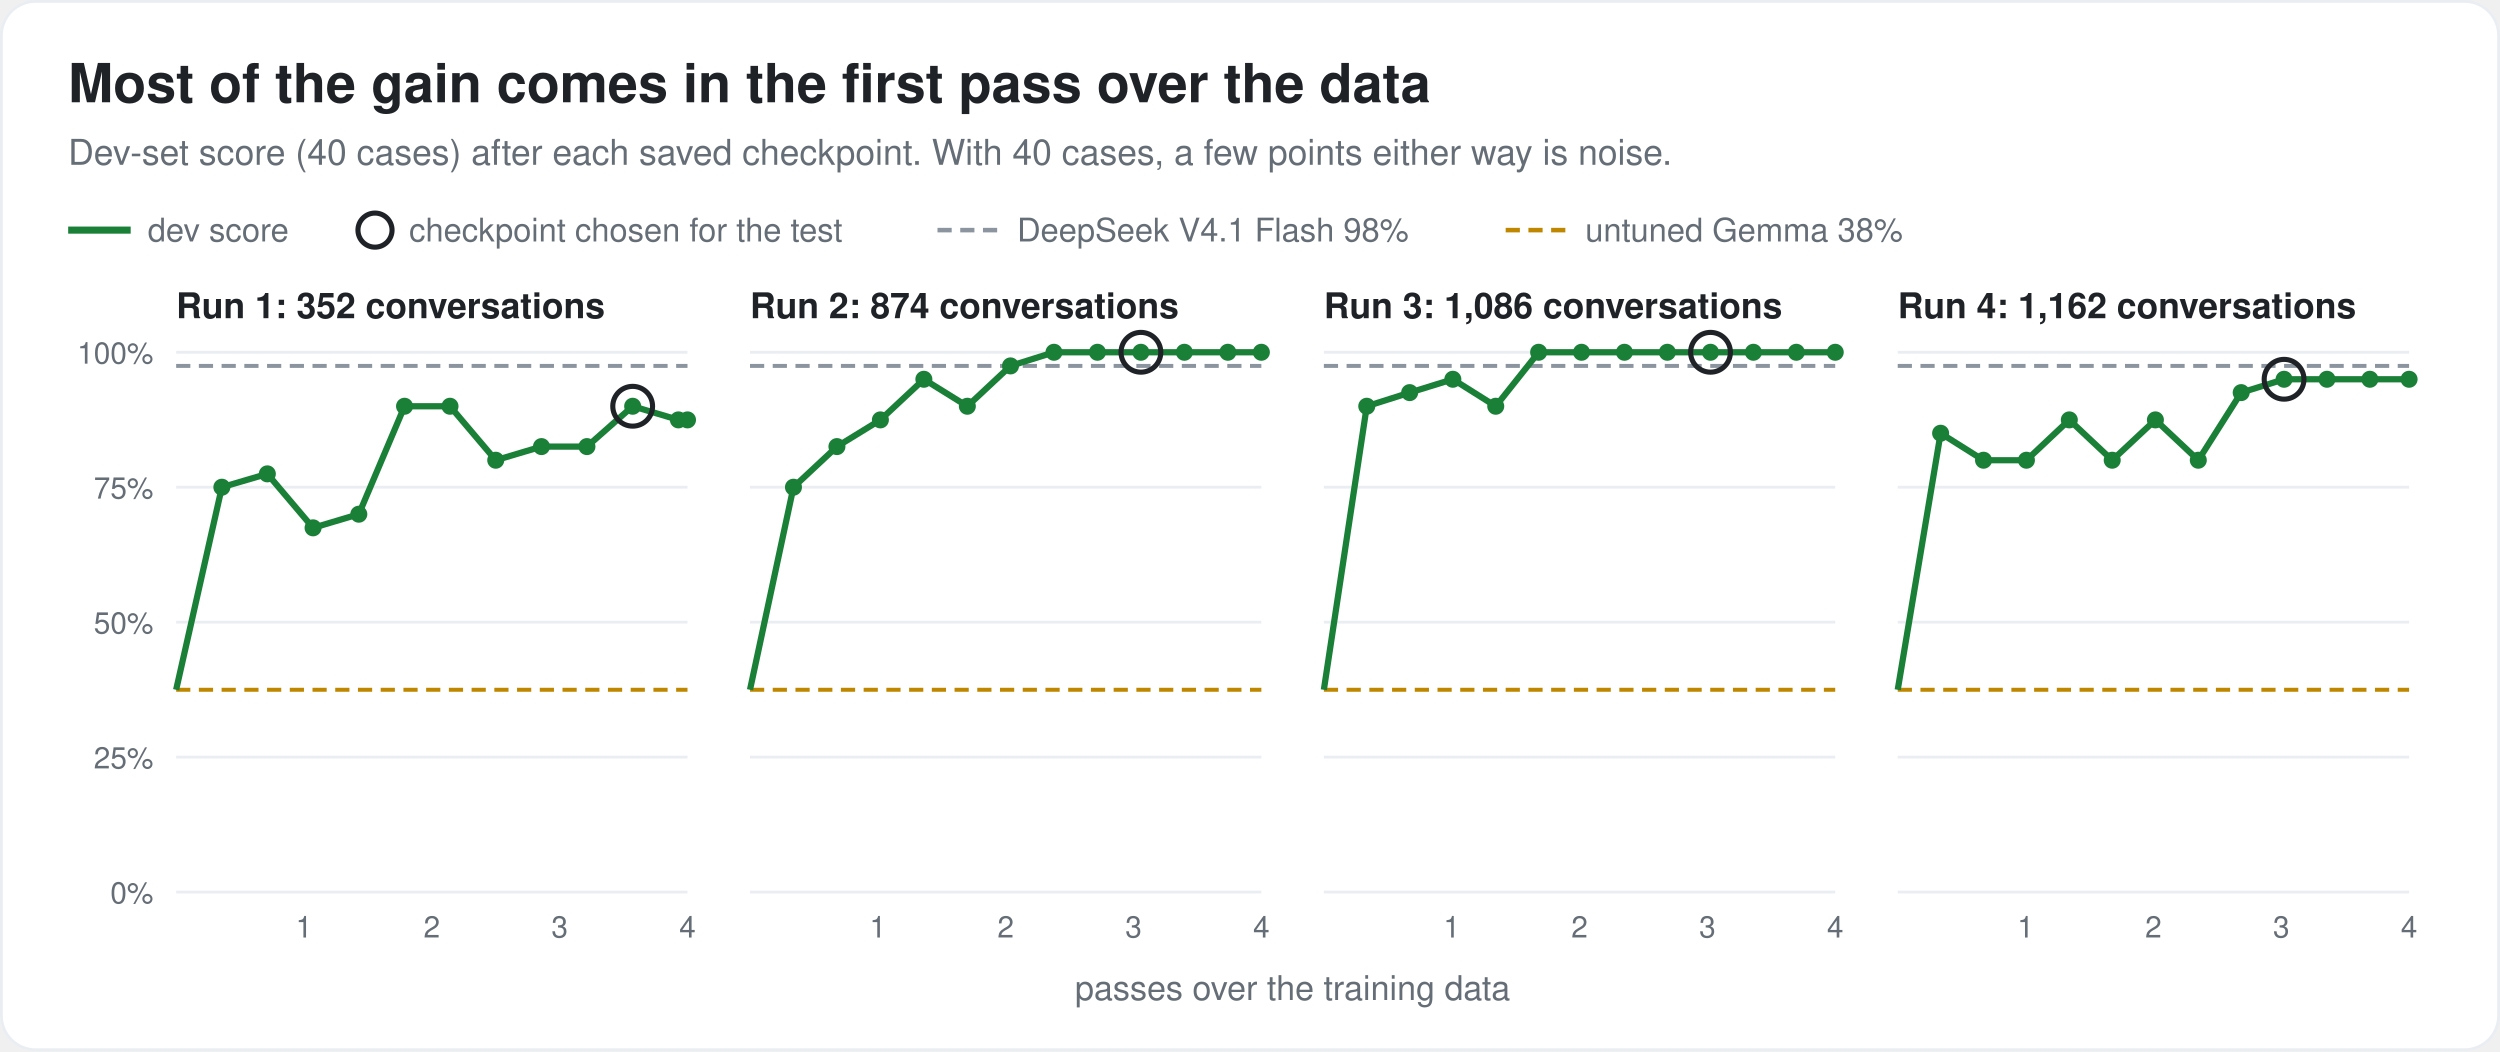
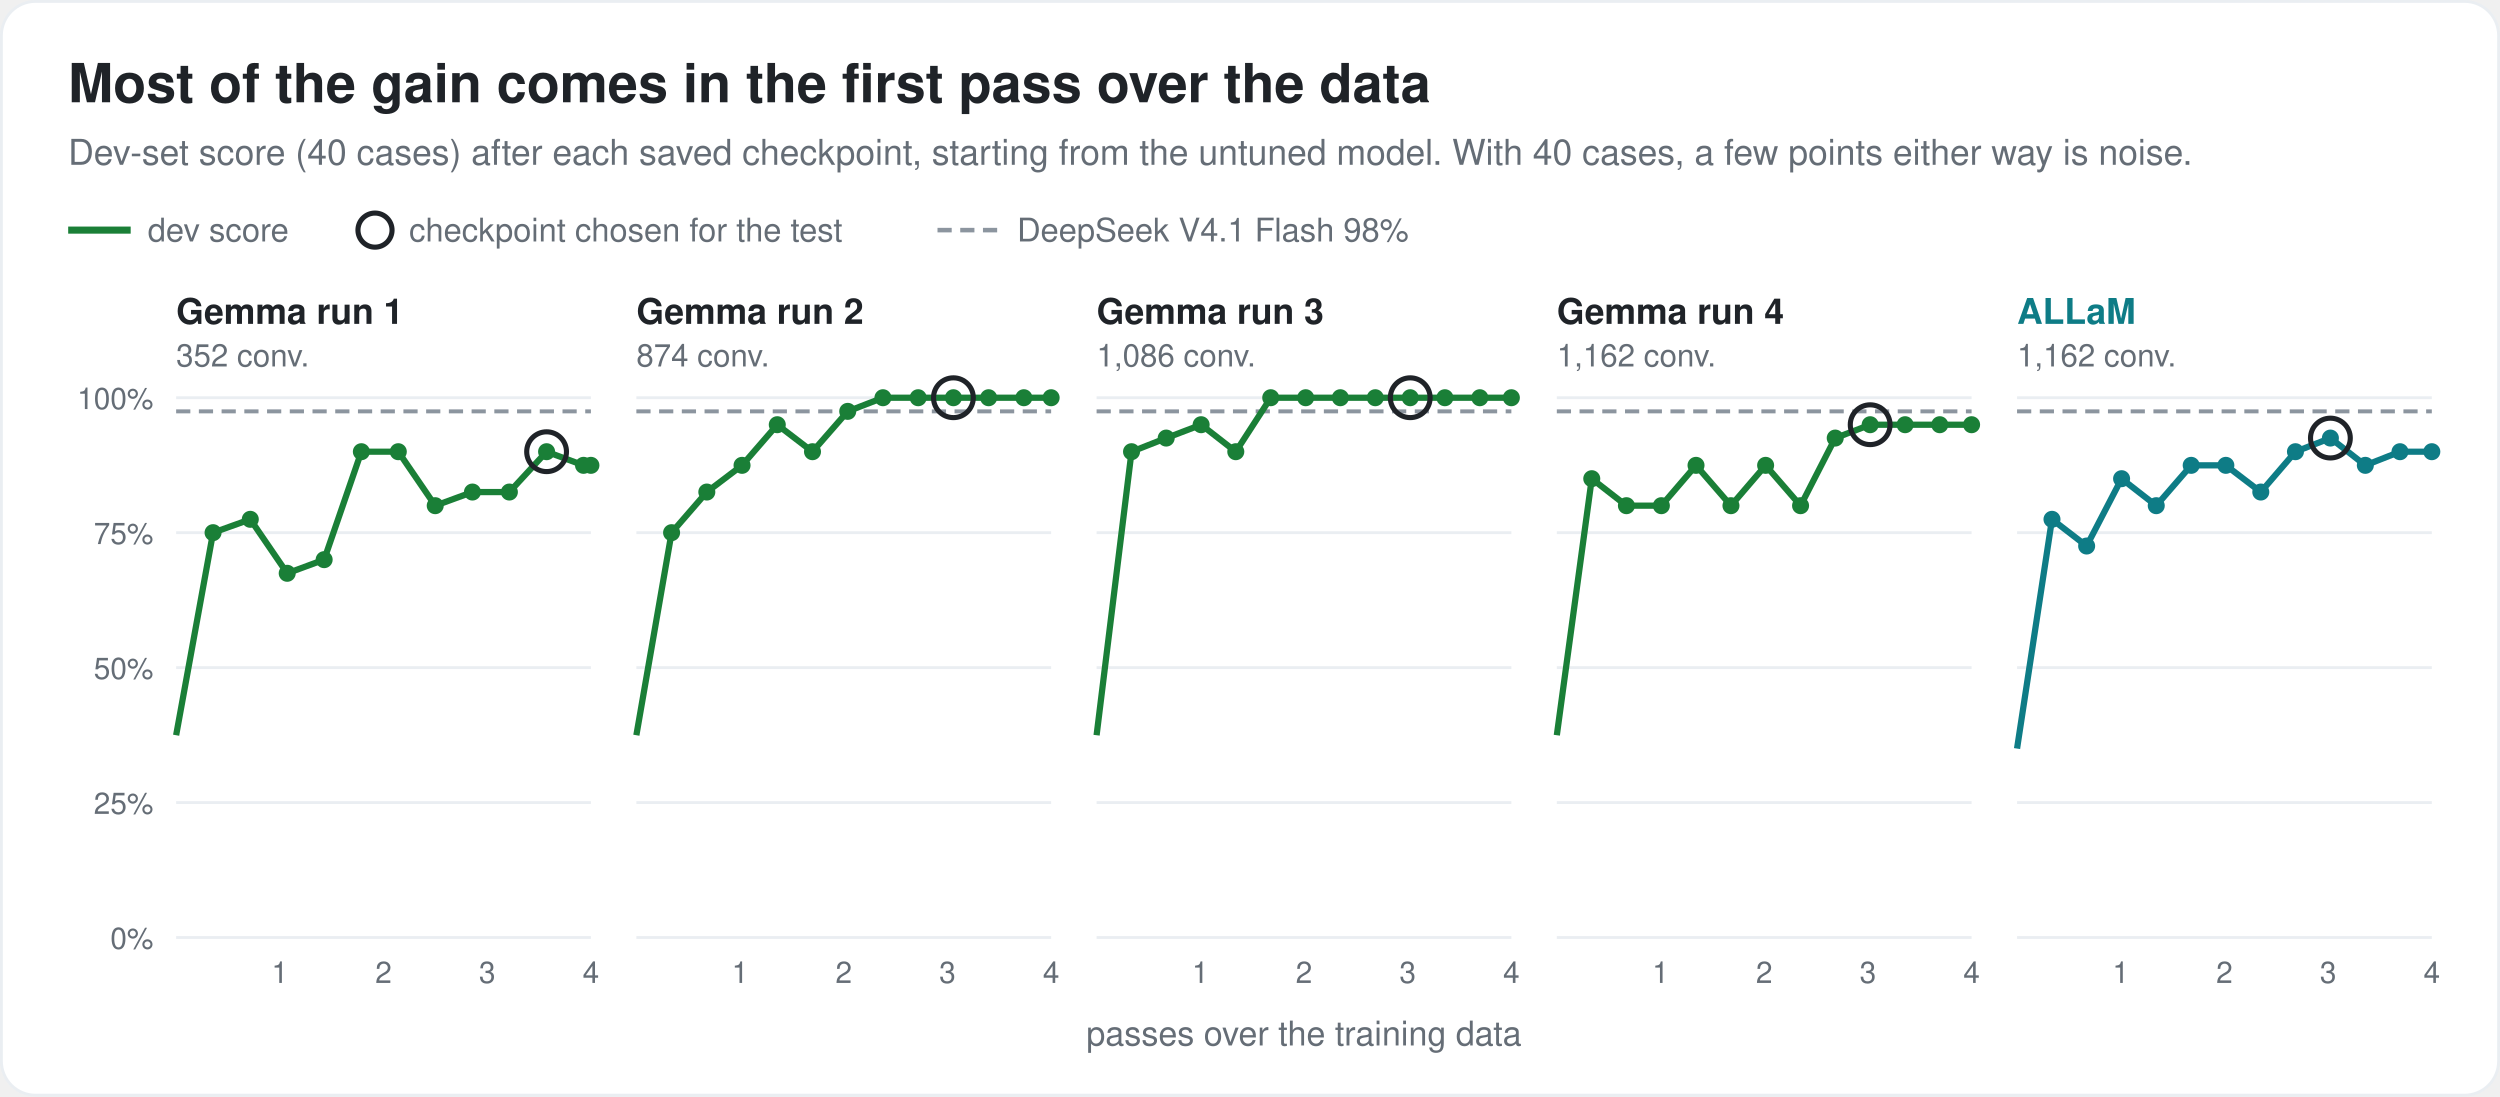
- <svg xmlns="http://www.w3.org/2000/svg" width="880" height="370" viewBox="0 0 880 370" role="img">
-   <style>text{font-family:system-ui, -apple-system, 'Segoe UI', Helvetica, Arial, sans-serif}.f-bg{fill:#ffffff}.s-bg{stroke:#ffffff}.f-ink{fill:#1f2328}.s-ink{stroke:#1f2328}.f-muted{fill:#656d76}.s-muted{stroke:#656d76}.f-grid{fill:#eaeef2}.s-grid{stroke:#eaeef2}.f-axis{fill:#afb8c1}.s-axis{stroke:#afb8c1}.f-white{fill:#ffffff}.s-white{stroke:#ffffff}.f-onours{fill:#ffffff}.s-onours{stroke:#ffffff}.f-ours{fill:#1a7f37}.s-ours{stroke:#1a7f37}.f-api{fill:#8c959f}.s-api{stroke:#8c959f}.f-open{fill:#bf8700}.s-open{stroke:#bf8700}.f-r1{fill:#b4e2bf}.s-r1{stroke:#b4e2bf}.f-r2{fill:#7cc690}.s-r2{stroke:#7cc690}.f-r3{fill:#3fa45c}.s-r3{stroke:#3fa45c}.f-h5{fill:#1a7f37}.s-h5{stroke:#1a7f37}.f-h4{fill:#9bd5a9}.s-h4{stroke:#9bd5a9}.f-h3{fill:#f2d27a}.s-h3{stroke:#f2d27a}.f-h2{fill:#f3ac7a}.s-h2{stroke:#f3ac7a}.f-h1{fill:#f2a6a0}.s-h1{stroke:#f2a6a0}.f-h0{fill:#cf222e}.s-h0{stroke:#cf222e}.f-numbers{fill:#cf222e}.s-numbers{stroke:#cf222e}.f-times{fill:#bc4c00}.s-times{stroke:#bc4c00}.f-dates{fill:#8250df}.s-dates{stroke:#8250df}.f-actions{fill:#0969da}.s-actions{stroke:#0969da}.f-allam{fill:#0e7c86}.s-allam{stroke:#0e7c86}@media (prefers-color-scheme:dark){.f-bg{fill:#0d1117}.s-bg{stroke:#0d1117}.f-ink{fill:#e6edf3}.s-ink{stroke:#e6edf3}.f-muted{fill:#8d96a0}.s-muted{stroke:#8d96a0}.f-grid{fill:#21262d}.s-grid{stroke:#21262d}.f-axis{fill:#484f58}.s-axis{stroke:#484f58}.f-white{fill:#ffffff}.s-white{stroke:#ffffff}.f-onours{fill:#0d1117}.s-onours{stroke:#0d1117}.f-ours{fill:#3fb950}.s-ours{stroke:#3fb950}.f-api{fill:#6e7681}.s-api{stroke:#6e7681}.f-open{fill:#d29922}.s-open{stroke:#d29922}.f-r1{fill:#24532f}.s-r1{stroke:#24532f}.f-r2{fill:#276e38}.s-r2{stroke:#276e38}.f-r3{fill:#2a8a40}.s-r3{stroke:#2a8a40}.f-h5{fill:#238636}.s-h5{stroke:#238636}.f-h4{fill:#1f5f30}.s-h4{stroke:#1f5f30}.f-h3{fill:#6b5110}.s-h3{stroke:#6b5110}.f-h2{fill:#7c3b12}.s-h2{stroke:#7c3b12}.f-h1{fill:#6e211d}.s-h1{stroke:#6e211d}.f-h0{fill:#b62324}.s-h0{stroke:#b62324}.f-numbers{fill:#f85149}.s-numbers{stroke:#f85149}.f-times{fill:#db6d28}.s-times{stroke:#db6d28}.f-dates{fill:#a371f7}.s-dates{stroke:#a371f7}.f-actions{fill:#4493f8}.s-actions{stroke:#4493f8}.f-allam{fill:#2bb3c0}.s-allam{stroke:#2bb3c0}}</style>
-   <rect x="0.5" y="0.5" width="879" height="369" rx="12" class="f-bg s-grid" />
+ <svg xmlns="http://www.w3.org/2000/svg" width="880" height="386" viewBox="0 0 880 386" role="img">
+   <style>text{font-family:system-ui, -apple-system, 'Segoe UI', Helvetica, Arial, sans-serif}.f-bg{fill:#ffffff}.s-bg{stroke:#ffffff}.f-ink{fill:#1f2328}.s-ink{stroke:#1f2328}.f-muted{fill:#656d76}.s-muted{stroke:#656d76}.f-grid{fill:#eaeef2}.s-grid{stroke:#eaeef2}.f-axis{fill:#afb8c1}.s-axis{stroke:#afb8c1}.f-white{fill:#ffffff}.s-white{stroke:#ffffff}.f-onours{fill:#ffffff}.s-onours{stroke:#ffffff}.f-ours{fill:#1a7f37}.s-ours{stroke:#1a7f37}.f-api{fill:#8c959f}.s-api{stroke:#8c959f}.f-open{fill:#bf8700}.s-open{stroke:#bf8700}.f-allam{fill:#0e7c86}.s-allam{stroke:#0e7c86}.f-r1{fill:#b4e2bf}.s-r1{stroke:#b4e2bf}.f-r2{fill:#7cc690}.s-r2{stroke:#7cc690}.f-r3{fill:#3fa45c}.s-r3{stroke:#3fa45c}.f-h5{fill:#1a7f37}.s-h5{stroke:#1a7f37}.f-h4{fill:#9bd5a9}.s-h4{stroke:#9bd5a9}.f-h3{fill:#f2d27a}.s-h3{stroke:#f2d27a}.f-h2{fill:#f3ac7a}.s-h2{stroke:#f3ac7a}.f-h1{fill:#f2a6a0}.s-h1{stroke:#f2a6a0}.f-h0{fill:#cf222e}.s-h0{stroke:#cf222e}.f-numbers{fill:#cf222e}.s-numbers{stroke:#cf222e}.f-times{fill:#bc4c00}.s-times{stroke:#bc4c00}.f-dates{fill:#8250df}.s-dates{stroke:#8250df}.f-actions{fill:#0969da}.s-actions{stroke:#0969da}@media (prefers-color-scheme:dark){.f-bg{fill:#0d1117}.s-bg{stroke:#0d1117}.f-ink{fill:#e6edf3}.s-ink{stroke:#e6edf3}.f-muted{fill:#8d96a0}.s-muted{stroke:#8d96a0}.f-grid{fill:#21262d}.s-grid{stroke:#21262d}.f-axis{fill:#484f58}.s-axis{stroke:#484f58}.f-white{fill:#ffffff}.s-white{stroke:#ffffff}.f-onours{fill:#0d1117}.s-onours{stroke:#0d1117}.f-ours{fill:#3fb950}.s-ours{stroke:#3fb950}.f-api{fill:#6e7681}.s-api{stroke:#6e7681}.f-open{fill:#d29922}.s-open{stroke:#d29922}.f-allam{fill:#2bb3c0}.s-allam{stroke:#2bb3c0}.f-r1{fill:#24532f}.s-r1{stroke:#24532f}.f-r2{fill:#276e38}.s-r2{stroke:#276e38}.f-r3{fill:#2a8a40}.s-r3{stroke:#2a8a40}.f-h5{fill:#238636}.s-h5{stroke:#238636}.f-h4{fill:#1f5f30}.s-h4{stroke:#1f5f30}.f-h3{fill:#6b5110}.s-h3{stroke:#6b5110}.f-h2{fill:#7c3b12}.s-h2{stroke:#7c3b12}.f-h1{fill:#6e211d}.s-h1{stroke:#6e211d}.f-h0{fill:#b62324}.s-h0{stroke:#b62324}.f-numbers{fill:#f85149}.s-numbers{stroke:#f85149}.f-times{fill:#db6d28}.s-times{stroke:#db6d28}.f-dates{fill:#a371f7}.s-dates{stroke:#a371f7}.f-actions{fill:#4493f8}.s-actions{stroke:#4493f8}}</style>
+   <rect x="0.5" y="0.5" width="879" height="385" rx="12" class="f-bg s-grid" />
  <text x="24.0" y="36.0" font-size="19" text-anchor="start" class="f-ink" font-weight="bold">Most of the gain comes in the first pass over the data</text>
-   <text x="24.0" y="58.0" font-size="12.5" text-anchor="start" class="f-muted" font-weight="normal">Dev-set score (40 cases) after each saved checkpoint. With 40 cases, a few points either way is noise.</text>
+   <text x="24.0" y="58.0" font-size="12.5" text-anchor="start" class="f-muted" font-weight="normal">Dev-set score (40 cases) after each saved checkpoint, starting from the untuned model. With 40 cases, a few points either way is noise.</text>
  <line x1="24.0" y1="81.0" x2="46.0" y2="81.0" class="s-ours" stroke-width="2.5" />
  <text x="52.0" y="85.0" font-size="11.5" text-anchor="start" class="f-muted" font-weight="normal">dev score</text>
  <circle cx="132" cy="81" r="6" fill="none" class="s-ink" stroke-width="1.8" />
  <text x="144.0" y="85.0" font-size="11.5" text-anchor="start" class="f-muted" font-weight="normal">checkpoint chosen for the test</text>
  <line x1="330.0" y1="81.0" x2="352.0" y2="81.0" class="s-api" stroke-width="1.6" stroke-dasharray="5 3" />
  <text x="358.0" y="85.0" font-size="11.5" text-anchor="start" class="f-muted" font-weight="normal">DeepSeek V4.1 Flash 98%</text>
-   <line x1="530.0" y1="81.0" x2="552.0" y2="81.0" class="s-open" stroke-width="1.6" stroke-dasharray="5 3" />
-   <text x="558.0" y="85.0" font-size="11.5" text-anchor="start" class="f-muted" font-weight="normal">untuned Gemma 38%</text>
-   <text x="62.0" y="112.0" font-size="12.5" text-anchor="start" class="f-ink" font-weight="bold">Run 1: 352 conversations</text>
-   <line x1="62.0" y1="314.0" x2="242.0" y2="314.0" class="s-grid" stroke-width="1.0" />
-   <text x="54.0" y="318.0" font-size="10.5" text-anchor="end" class="f-muted" font-weight="normal">0%</text>
-   <line x1="62.0" y1="266.5" x2="242.0" y2="266.5" class="s-grid" stroke-width="1.0" />
-   <text x="54.0" y="270.5" font-size="10.5" text-anchor="end" class="f-muted" font-weight="normal">25%</text>
-   <line x1="62.0" y1="219.0" x2="242.0" y2="219.0" class="s-grid" stroke-width="1.0" />
-   <text x="54.0" y="223.0" font-size="10.5" text-anchor="end" class="f-muted" font-weight="normal">50%</text>
-   <line x1="62.0" y1="171.5" x2="242.0" y2="171.5" class="s-grid" stroke-width="1.0" />
-   <text x="54.0" y="175.5" font-size="10.5" text-anchor="end" class="f-muted" font-weight="normal">75%</text>
-   <line x1="62.0" y1="124.0" x2="242.0" y2="124.0" class="s-grid" stroke-width="1.0" />
-   <text x="54.0" y="128.0" font-size="10.5" text-anchor="end" class="f-muted" font-weight="normal">100%</text>
-   <text x="107.0" y="330.0" font-size="10.5" text-anchor="middle" class="f-muted" font-weight="normal">1</text>
-   <text x="152.0" y="330.0" font-size="10.5" text-anchor="middle" class="f-muted" font-weight="normal">2</text>
-   <text x="197.0" y="330.0" font-size="10.5" text-anchor="middle" class="f-muted" font-weight="normal">3</text>
-   <text x="242.0" y="330.0" font-size="10.5" text-anchor="middle" class="f-muted" font-weight="normal">4</text>
-   <line x1="62.0" y1="128.8" x2="242.0" y2="128.8" class="s-api" stroke-width="1.4" stroke-dasharray="5 3" />
-   <line x1="62.0" y1="242.8" x2="242.0" y2="242.8" class="s-open" stroke-width="1.4" stroke-dasharray="5 3" />
-   <path d="M62.0,242.8 L78.1,171.5 L94.1,166.8 L110.2,185.8 L126.3,181.0 L142.4,143.0 L158.4,143.0 L174.5,162.0 L190.6,157.2 L206.6,157.2 L222.7,143.0 L238.8,147.8 L242.0,147.8" fill="none" class="s-ours" stroke-width="2.2" stroke-linejoin="round" />
-   <circle cx="78.1" cy="171.5" r="3" class="f-ours" />
-   <circle cx="94.1" cy="166.8" r="3" class="f-ours" />
-   <circle cx="110.2" cy="185.8" r="3" class="f-ours" />
-   <circle cx="126.3" cy="181.0" r="3" class="f-ours" />
-   <circle cx="142.4" cy="143.0" r="3" class="f-ours" />
-   <circle cx="158.4" cy="143.0" r="3" class="f-ours" />
-   <circle cx="174.5" cy="162.0" r="3" class="f-ours" />
-   <circle cx="190.6" cy="157.2" r="3" class="f-ours" />
-   <circle cx="206.6" cy="157.2" r="3" class="f-ours" />
-   <circle cx="222.7" cy="143.0" r="3" class="f-ours" />
-   <circle cx="238.8" cy="147.8" r="3" class="f-ours" />
-   <circle cx="242.0" cy="147.8" r="3" class="f-ours" />
-   <circle cx="222.7" cy="143.0" r="7" fill="none" class="s-ink" stroke-width="1.8" />
-   <text x="264.0" y="112.0" font-size="12.5" text-anchor="start" class="f-ink" font-weight="bold">Run 2: 874 conversations</text>
-   <line x1="264.0" y1="314.0" x2="444.0" y2="314.0" class="s-grid" stroke-width="1.0" />
-   <line x1="264.0" y1="266.5" x2="444.0" y2="266.5" class="s-grid" stroke-width="1.0" />
-   <line x1="264.0" y1="219.0" x2="444.0" y2="219.0" class="s-grid" stroke-width="1.0" />
-   <line x1="264.0" y1="171.5" x2="444.0" y2="171.5" class="s-grid" stroke-width="1.0" />
-   <line x1="264.0" y1="124.0" x2="444.0" y2="124.0" class="s-grid" stroke-width="1.0" />
-   <text x="309.0" y="330.0" font-size="10.5" text-anchor="middle" class="f-muted" font-weight="normal">1</text>
-   <text x="354.0" y="330.0" font-size="10.5" text-anchor="middle" class="f-muted" font-weight="normal">2</text>
-   <text x="399.0" y="330.0" font-size="10.5" text-anchor="middle" class="f-muted" font-weight="normal">3</text>
-   <text x="444.0" y="330.0" font-size="10.5" text-anchor="middle" class="f-muted" font-weight="normal">4</text>
-   <line x1="264.0" y1="128.8" x2="444.0" y2="128.8" class="s-api" stroke-width="1.4" stroke-dasharray="5 3" />
-   <line x1="264.0" y1="242.8" x2="444.0" y2="242.8" class="s-open" stroke-width="1.4" stroke-dasharray="5 3" />
-   <path d="M264.0,242.8 L279.3,171.5 L294.6,157.2 L309.9,147.8 L325.2,133.5 L340.5,143.0 L355.7,128.8 L371.0,124.0 L386.3,124.0 L401.6,124.0 L416.9,124.0 L432.2,124.0 L444.0,124.0" fill="none" class="s-ours" stroke-width="2.2" stroke-linejoin="round" />
-   <circle cx="279.3" cy="171.5" r="3" class="f-ours" />
-   <circle cx="294.6" cy="157.2" r="3" class="f-ours" />
-   <circle cx="309.9" cy="147.8" r="3" class="f-ours" />
-   <circle cx="325.2" cy="133.5" r="3" class="f-ours" />
-   <circle cx="340.5" cy="143.0" r="3" class="f-ours" />
-   <circle cx="355.7" cy="128.8" r="3" class="f-ours" />
-   <circle cx="371.0" cy="124.0" r="3" class="f-ours" />
-   <circle cx="386.3" cy="124.0" r="3" class="f-ours" />
-   <circle cx="401.6" cy="124.0" r="3" class="f-ours" />
-   <circle cx="416.9" cy="124.0" r="3" class="f-ours" />
-   <circle cx="432.2" cy="124.0" r="3" class="f-ours" />
-   <circle cx="444.0" cy="124.0" r="3" class="f-ours" />
-   <circle cx="401.6" cy="124.0" r="7" fill="none" class="s-ink" stroke-width="1.8" />
-   <text x="466.0" y="112.0" font-size="12.5" text-anchor="start" class="f-ink" font-weight="bold">Run 3: 1,086 conversations</text>
-   <line x1="466.0" y1="314.0" x2="646.0" y2="314.0" class="s-grid" stroke-width="1.0" />
-   <line x1="466.0" y1="266.5" x2="646.0" y2="266.5" class="s-grid" stroke-width="1.0" />
-   <line x1="466.0" y1="219.0" x2="646.0" y2="219.0" class="s-grid" stroke-width="1.0" />
-   <line x1="466.0" y1="171.5" x2="646.0" y2="171.5" class="s-grid" stroke-width="1.0" />
-   <line x1="466.0" y1="124.0" x2="646.0" y2="124.0" class="s-grid" stroke-width="1.0" />
-   <text x="511.0" y="330.0" font-size="10.5" text-anchor="middle" class="f-muted" font-weight="normal">1</text>
-   <text x="556.0" y="330.0" font-size="10.5" text-anchor="middle" class="f-muted" font-weight="normal">2</text>
-   <text x="601.0" y="330.0" font-size="10.5" text-anchor="middle" class="f-muted" font-weight="normal">3</text>
-   <text x="646.0" y="330.0" font-size="10.5" text-anchor="middle" class="f-muted" font-weight="normal">4</text>
-   <line x1="466.0" y1="128.8" x2="646.0" y2="128.8" class="s-api" stroke-width="1.4" stroke-dasharray="5 3" />
-   <line x1="466.0" y1="242.8" x2="646.0" y2="242.8" class="s-open" stroke-width="1.4" stroke-dasharray="5 3" />
-   <path d="M466.0,242.8 L481.1,143.0 L496.2,138.2 L511.4,133.5 L526.5,143.0 L541.6,124.0 L556.7,124.0 L571.8,124.0 L586.9,124.0 L602.1,124.0 L617.2,124.0 L632.3,124.0 L646.0,124.0" fill="none" class="s-ours" stroke-width="2.2" stroke-linejoin="round" />
-   <circle cx="481.1" cy="143.0" r="3" class="f-ours" />
-   <circle cx="496.2" cy="138.2" r="3" class="f-ours" />
-   <circle cx="511.4" cy="133.5" r="3" class="f-ours" />
-   <circle cx="526.5" cy="143.0" r="3" class="f-ours" />
-   <circle cx="541.6" cy="124.0" r="3" class="f-ours" />
-   <circle cx="556.7" cy="124.0" r="3" class="f-ours" />
-   <circle cx="571.8" cy="124.0" r="3" class="f-ours" />
-   <circle cx="586.9" cy="124.0" r="3" class="f-ours" />
-   <circle cx="602.1" cy="124.0" r="3" class="f-ours" />
-   <circle cx="617.2" cy="124.0" r="3" class="f-ours" />
-   <circle cx="632.3" cy="124.0" r="3" class="f-ours" />
-   <circle cx="646.0" cy="124.0" r="3" class="f-ours" />
-   <circle cx="602.1" cy="124.0" r="7" fill="none" class="s-ink" stroke-width="1.8" />
-   <text x="668.0" y="112.0" font-size="12.5" text-anchor="start" class="f-ink" font-weight="bold">Run 4: 1,162 conversations</text>
-   <line x1="668.0" y1="314.0" x2="848.0" y2="314.0" class="s-grid" stroke-width="1.0" />
-   <line x1="668.0" y1="266.5" x2="848.0" y2="266.5" class="s-grid" stroke-width="1.0" />
-   <line x1="668.0" y1="219.0" x2="848.0" y2="219.0" class="s-grid" stroke-width="1.0" />
-   <line x1="668.0" y1="171.5" x2="848.0" y2="171.5" class="s-grid" stroke-width="1.0" />
-   <line x1="668.0" y1="124.0" x2="848.0" y2="124.0" class="s-grid" stroke-width="1.0" />
-   <text x="713.0" y="330.0" font-size="10.5" text-anchor="middle" class="f-muted" font-weight="normal">1</text>
-   <text x="758.0" y="330.0" font-size="10.5" text-anchor="middle" class="f-muted" font-weight="normal">2</text>
-   <text x="803.0" y="330.0" font-size="10.5" text-anchor="middle" class="f-muted" font-weight="normal">3</text>
-   <text x="848.0" y="330.0" font-size="10.5" text-anchor="middle" class="f-muted" font-weight="normal">4</text>
-   <line x1="668.0" y1="128.8" x2="848.0" y2="128.8" class="s-api" stroke-width="1.4" stroke-dasharray="5 3" />
-   <line x1="668.0" y1="242.8" x2="848.0" y2="242.8" class="s-open" stroke-width="1.4" stroke-dasharray="5 3" />
-   <path d="M668.0,242.8 L683.1,152.5 L698.2,162.0 L713.3,162.0 L728.4,147.8 L743.5,162.0 L758.7,147.8 L773.8,162.0 L788.9,138.2 L804.0,133.5 L819.1,133.5 L834.2,133.5 L848.0,133.5" fill="none" class="s-ours" stroke-width="2.2" stroke-linejoin="round" />
-   <circle cx="683.1" cy="152.5" r="3" class="f-ours" />
-   <circle cx="698.2" cy="162.0" r="3" class="f-ours" />
-   <circle cx="713.3" cy="162.0" r="3" class="f-ours" />
-   <circle cx="728.4" cy="147.8" r="3" class="f-ours" />
-   <circle cx="743.5" cy="162.0" r="3" class="f-ours" />
-   <circle cx="758.7" cy="147.8" r="3" class="f-ours" />
-   <circle cx="773.8" cy="162.0" r="3" class="f-ours" />
-   <circle cx="788.9" cy="138.2" r="3" class="f-ours" />
-   <circle cx="804.0" cy="133.5" r="3" class="f-ours" />
-   <circle cx="819.1" cy="133.5" r="3" class="f-ours" />
-   <circle cx="834.2" cy="133.5" r="3" class="f-ours" />
-   <circle cx="848.0" cy="133.5" r="3" class="f-ours" />
-   <circle cx="804.0" cy="133.5" r="7" fill="none" class="s-ink" stroke-width="1.8" />
-   <text x="455.0" y="352.0" font-size="12" text-anchor="middle" class="f-muted" font-weight="normal">passes over the training data</text>
+   <text x="62.0" y="114.0" font-size="12.5" text-anchor="start" class="f-ink" font-weight="bold">Gemma run 1</text>
+   <text x="62.0" y="129.0" font-size="11" text-anchor="start" class="f-muted" font-weight="normal">352 conv.</text>
+   <line x1="62.0" y1="330.0" x2="208.0" y2="330.0" class="s-grid" stroke-width="1.0" />
+   <text x="54.0" y="334.0" font-size="10.5" text-anchor="end" class="f-muted" font-weight="normal">0%</text>
+   <line x1="62.0" y1="282.5" x2="208.0" y2="282.5" class="s-grid" stroke-width="1.0" />
+   <text x="54.0" y="286.5" font-size="10.5" text-anchor="end" class="f-muted" font-weight="normal">25%</text>
+   <line x1="62.0" y1="235.0" x2="208.0" y2="235.0" class="s-grid" stroke-width="1.0" />
+   <text x="54.0" y="239.0" font-size="10.5" text-anchor="end" class="f-muted" font-weight="normal">50%</text>
+   <line x1="62.0" y1="187.5" x2="208.0" y2="187.5" class="s-grid" stroke-width="1.0" />
+   <text x="54.0" y="191.5" font-size="10.5" text-anchor="end" class="f-muted" font-weight="normal">75%</text>
+   <line x1="62.0" y1="140.0" x2="208.0" y2="140.0" class="s-grid" stroke-width="1.0" />
+   <text x="54.0" y="144.0" font-size="10.5" text-anchor="end" class="f-muted" font-weight="normal">100%</text>
+   <text x="98.5" y="346.0" font-size="10.5" text-anchor="middle" class="f-muted" font-weight="normal">1</text>
+   <text x="135.0" y="346.0" font-size="10.5" text-anchor="middle" class="f-muted" font-weight="normal">2</text>
+   <text x="171.5" y="346.0" font-size="10.5" text-anchor="middle" class="f-muted" font-weight="normal">3</text>
+   <text x="208.0" y="346.0" font-size="10.5" text-anchor="middle" class="f-muted" font-weight="normal">4</text>
+   <line x1="62.0" y1="144.8" x2="208.0" y2="144.8" class="s-api" stroke-width="1.4" stroke-dasharray="5 3" />
+   <path d="M62.0,258.8 L75.0,187.5 L88.1,182.8 L101.1,201.8 L114.1,197.0 L127.2,159.0 L140.2,159.0 L153.2,178.0 L166.3,173.2 L179.3,173.2 L192.4,159.0 L205.4,163.8 L208.0,163.8" fill="none" class="s-ours" stroke-width="2.2" stroke-linejoin="round" />
+   <circle cx="75.0" cy="187.5" r="3" class="f-ours" />
+   <circle cx="88.1" cy="182.8" r="3" class="f-ours" />
+   <circle cx="101.1" cy="201.8" r="3" class="f-ours" />
+   <circle cx="114.1" cy="197.0" r="3" class="f-ours" />
+   <circle cx="127.2" cy="159.0" r="3" class="f-ours" />
+   <circle cx="140.2" cy="159.0" r="3" class="f-ours" />
+   <circle cx="153.2" cy="178.0" r="3" class="f-ours" />
+   <circle cx="166.3" cy="173.2" r="3" class="f-ours" />
+   <circle cx="179.3" cy="173.2" r="3" class="f-ours" />
+   <circle cx="192.4" cy="159.0" r="3" class="f-ours" />
+   <circle cx="205.4" cy="163.8" r="3" class="f-ours" />
+   <circle cx="208.0" cy="163.8" r="3" class="f-ours" />
+   <circle cx="192.4" cy="159.0" r="7" fill="none" class="s-ink" stroke-width="1.8" />
+   <text x="224.0" y="114.0" font-size="12.5" text-anchor="start" class="f-ink" font-weight="bold">Gemma run 2</text>
+   <text x="224.0" y="129.0" font-size="11" text-anchor="start" class="f-muted" font-weight="normal">874 conv.</text>
+   <line x1="224.0" y1="330.0" x2="370.0" y2="330.0" class="s-grid" stroke-width="1.0" />
+   <line x1="224.0" y1="282.5" x2="370.0" y2="282.5" class="s-grid" stroke-width="1.0" />
+   <line x1="224.0" y1="235.0" x2="370.0" y2="235.0" class="s-grid" stroke-width="1.0" />
+   <line x1="224.0" y1="187.5" x2="370.0" y2="187.5" class="s-grid" stroke-width="1.0" />
+   <line x1="224.0" y1="140.0" x2="370.0" y2="140.0" class="s-grid" stroke-width="1.0" />
+   <text x="260.5" y="346.0" font-size="10.5" text-anchor="middle" class="f-muted" font-weight="normal">1</text>
+   <text x="297.0" y="346.0" font-size="10.5" text-anchor="middle" class="f-muted" font-weight="normal">2</text>
+   <text x="333.5" y="346.0" font-size="10.5" text-anchor="middle" class="f-muted" font-weight="normal">3</text>
+   <text x="370.0" y="346.0" font-size="10.5" text-anchor="middle" class="f-muted" font-weight="normal">4</text>
+   <line x1="224.0" y1="144.8" x2="370.0" y2="144.8" class="s-api" stroke-width="1.4" stroke-dasharray="5 3" />
+   <path d="M224.0,258.8 L236.4,187.5 L248.8,173.2 L261.2,163.8 L273.6,149.5 L286.0,159.0 L298.4,144.8 L310.8,140.0 L323.2,140.0 L335.6,140.0 L348.0,140.0 L360.4,140.0 L370.0,140.0" fill="none" class="s-ours" stroke-width="2.2" stroke-linejoin="round" />
+   <circle cx="236.4" cy="187.5" r="3" class="f-ours" />
+   <circle cx="248.8" cy="173.2" r="3" class="f-ours" />
+   <circle cx="261.2" cy="163.8" r="3" class="f-ours" />
+   <circle cx="273.6" cy="149.5" r="3" class="f-ours" />
+   <circle cx="286.0" cy="159.0" r="3" class="f-ours" />
+   <circle cx="298.4" cy="144.8" r="3" class="f-ours" />
+   <circle cx="310.8" cy="140.0" r="3" class="f-ours" />
+   <circle cx="323.2" cy="140.0" r="3" class="f-ours" />
+   <circle cx="335.6" cy="140.0" r="3" class="f-ours" />
+   <circle cx="348.0" cy="140.0" r="3" class="f-ours" />
+   <circle cx="360.4" cy="140.0" r="3" class="f-ours" />
+   <circle cx="370.0" cy="140.0" r="3" class="f-ours" />
+   <circle cx="335.6" cy="140.0" r="7" fill="none" class="s-ink" stroke-width="1.8" />
+   <text x="386.0" y="114.0" font-size="12.5" text-anchor="start" class="f-ink" font-weight="bold">Gemma run 3</text>
+   <text x="386.0" y="129.0" font-size="11" text-anchor="start" class="f-muted" font-weight="normal">1,086 conv.</text>
+   <line x1="386.0" y1="330.0" x2="532.0" y2="330.0" class="s-grid" stroke-width="1.0" />
+   <line x1="386.0" y1="282.5" x2="532.0" y2="282.5" class="s-grid" stroke-width="1.0" />
+   <line x1="386.0" y1="235.0" x2="532.0" y2="235.0" class="s-grid" stroke-width="1.0" />
+   <line x1="386.0" y1="187.5" x2="532.0" y2="187.5" class="s-grid" stroke-width="1.0" />
+   <line x1="386.0" y1="140.0" x2="532.0" y2="140.0" class="s-grid" stroke-width="1.0" />
+   <text x="422.5" y="346.0" font-size="10.5" text-anchor="middle" class="f-muted" font-weight="normal">1</text>
+   <text x="459.0" y="346.0" font-size="10.5" text-anchor="middle" class="f-muted" font-weight="normal">2</text>
+   <text x="495.5" y="346.0" font-size="10.5" text-anchor="middle" class="f-muted" font-weight="normal">3</text>
+   <text x="532.0" y="346.0" font-size="10.5" text-anchor="middle" class="f-muted" font-weight="normal">4</text>
+   <line x1="386.0" y1="144.8" x2="532.0" y2="144.8" class="s-api" stroke-width="1.4" stroke-dasharray="5 3" />
+   <path d="M386.0,258.8 L398.3,159.0 L410.5,154.2 L422.8,149.5 L435.0,159.0 L447.3,140.0 L459.6,140.0 L471.8,140.0 L484.1,140.0 L496.4,140.0 L508.6,140.0 L520.9,140.0 L532.0,140.0" fill="none" class="s-ours" stroke-width="2.2" stroke-linejoin="round" />
+   <circle cx="398.3" cy="159.0" r="3" class="f-ours" />
+   <circle cx="410.5" cy="154.2" r="3" class="f-ours" />
+   <circle cx="422.8" cy="149.5" r="3" class="f-ours" />
+   <circle cx="435.0" cy="159.0" r="3" class="f-ours" />
+   <circle cx="447.3" cy="140.0" r="3" class="f-ours" />
+   <circle cx="459.6" cy="140.0" r="3" class="f-ours" />
+   <circle cx="471.8" cy="140.0" r="3" class="f-ours" />
+   <circle cx="484.1" cy="140.0" r="3" class="f-ours" />
+   <circle cx="496.4" cy="140.0" r="3" class="f-ours" />
+   <circle cx="508.6" cy="140.0" r="3" class="f-ours" />
+   <circle cx="520.9" cy="140.0" r="3" class="f-ours" />
+   <circle cx="532.0" cy="140.0" r="3" class="f-ours" />
+   <circle cx="496.4" cy="140.0" r="7" fill="none" class="s-ink" stroke-width="1.8" />
+   <text x="548.0" y="114.0" font-size="12.5" text-anchor="start" class="f-ink" font-weight="bold">Gemma run 4</text>
+   <text x="548.0" y="129.0" font-size="11" text-anchor="start" class="f-muted" font-weight="normal">1,162 conv.</text>
+   <line x1="548.0" y1="330.0" x2="694.0" y2="330.0" class="s-grid" stroke-width="1.0" />
+   <line x1="548.0" y1="282.5" x2="694.0" y2="282.5" class="s-grid" stroke-width="1.0" />
+   <line x1="548.0" y1="235.0" x2="694.0" y2="235.0" class="s-grid" stroke-width="1.0" />
+   <line x1="548.0" y1="187.5" x2="694.0" y2="187.5" class="s-grid" stroke-width="1.0" />
+   <line x1="548.0" y1="140.0" x2="694.0" y2="140.0" class="s-grid" stroke-width="1.0" />
+   <text x="584.5" y="346.0" font-size="10.5" text-anchor="middle" class="f-muted" font-weight="normal">1</text>
+   <text x="621.0" y="346.0" font-size="10.5" text-anchor="middle" class="f-muted" font-weight="normal">2</text>
+   <text x="657.5" y="346.0" font-size="10.5" text-anchor="middle" class="f-muted" font-weight="normal">3</text>
+   <text x="694.0" y="346.0" font-size="10.5" text-anchor="middle" class="f-muted" font-weight="normal">4</text>
+   <line x1="548.0" y1="144.8" x2="694.0" y2="144.8" class="s-api" stroke-width="1.4" stroke-dasharray="5 3" />
+   <path d="M548.0,258.8 L560.3,168.5 L572.5,178.0 L584.8,178.0 L597.0,163.8 L609.3,178.0 L621.5,163.8 L633.8,178.0 L646.0,154.2 L658.3,149.5 L670.6,149.5 L682.8,149.5 L694.0,149.5" fill="none" class="s-ours" stroke-width="2.2" stroke-linejoin="round" />
+   <circle cx="560.3" cy="168.5" r="3" class="f-ours" />
+   <circle cx="572.5" cy="178.0" r="3" class="f-ours" />
+   <circle cx="584.8" cy="178.0" r="3" class="f-ours" />
+   <circle cx="597.0" cy="163.8" r="3" class="f-ours" />
+   <circle cx="609.3" cy="178.0" r="3" class="f-ours" />
+   <circle cx="621.5" cy="163.8" r="3" class="f-ours" />
+   <circle cx="633.8" cy="178.0" r="3" class="f-ours" />
+   <circle cx="646.0" cy="154.2" r="3" class="f-ours" />
+   <circle cx="658.3" cy="149.5" r="3" class="f-ours" />
+   <circle cx="670.6" cy="149.5" r="3" class="f-ours" />
+   <circle cx="682.8" cy="149.5" r="3" class="f-ours" />
+   <circle cx="694.0" cy="149.5" r="3" class="f-ours" />
+   <circle cx="658.3" cy="149.5" r="7" fill="none" class="s-ink" stroke-width="1.8" />
+   <text x="710.0" y="114.0" font-size="12.5" text-anchor="start" class="f-allam" font-weight="bold">ALLaM</text>
+   <text x="710.0" y="129.0" font-size="11" text-anchor="start" class="f-muted" font-weight="normal">1,162 conv.</text>
+   <line x1="710.0" y1="330.0" x2="856.0" y2="330.0" class="s-grid" stroke-width="1.0" />
+   <line x1="710.0" y1="282.5" x2="856.0" y2="282.5" class="s-grid" stroke-width="1.0" />
+   <line x1="710.0" y1="235.0" x2="856.0" y2="235.0" class="s-grid" stroke-width="1.0" />
+   <line x1="710.0" y1="187.5" x2="856.0" y2="187.5" class="s-grid" stroke-width="1.0" />
+   <line x1="710.0" y1="140.0" x2="856.0" y2="140.0" class="s-grid" stroke-width="1.0" />
+   <text x="746.5" y="346.0" font-size="10.5" text-anchor="middle" class="f-muted" font-weight="normal">1</text>
+   <text x="783.0" y="346.0" font-size="10.5" text-anchor="middle" class="f-muted" font-weight="normal">2</text>
+   <text x="819.5" y="346.0" font-size="10.5" text-anchor="middle" class="f-muted" font-weight="normal">3</text>
+   <text x="856.0" y="346.0" font-size="10.5" text-anchor="middle" class="f-muted" font-weight="normal">4</text>
+   <line x1="710.0" y1="144.8" x2="856.0" y2="144.8" class="s-api" stroke-width="1.4" stroke-dasharray="5 3" />
+   <path d="M710.0,263.5 L722.3,182.8 L734.5,192.2 L746.8,168.5 L759.0,178.0 L771.3,163.8 L783.5,163.8 L795.8,173.2 L808.0,159.0 L820.3,154.2 L832.6,163.8 L844.8,159.0 L856.0,159.0" fill="none" class="s-allam" stroke-width="2.2" stroke-linejoin="round" />
+   <circle cx="722.3" cy="182.8" r="3" class="f-allam" />
+   <circle cx="734.5" cy="192.2" r="3" class="f-allam" />
+   <circle cx="746.8" cy="168.5" r="3" class="f-allam" />
+   <circle cx="759.0" cy="178.0" r="3" class="f-allam" />
+   <circle cx="771.3" cy="163.8" r="3" class="f-allam" />
+   <circle cx="783.5" cy="163.8" r="3" class="f-allam" />
+   <circle cx="795.8" cy="173.2" r="3" class="f-allam" />
+   <circle cx="808.0" cy="159.0" r="3" class="f-allam" />
+   <circle cx="820.3" cy="154.2" r="3" class="f-allam" />
+   <circle cx="832.6" cy="163.8" r="3" class="f-allam" />
+   <circle cx="844.8" cy="159.0" r="3" class="f-allam" />
+   <circle cx="856.0" cy="159.0" r="3" class="f-allam" />
+   <circle cx="820.3" cy="154.2" r="7" fill="none" class="s-ink" stroke-width="1.8" />
+   <text x="459.0" y="368.0" font-size="12" text-anchor="middle" class="f-muted" font-weight="normal">passes over the training data</text>
</svg>
